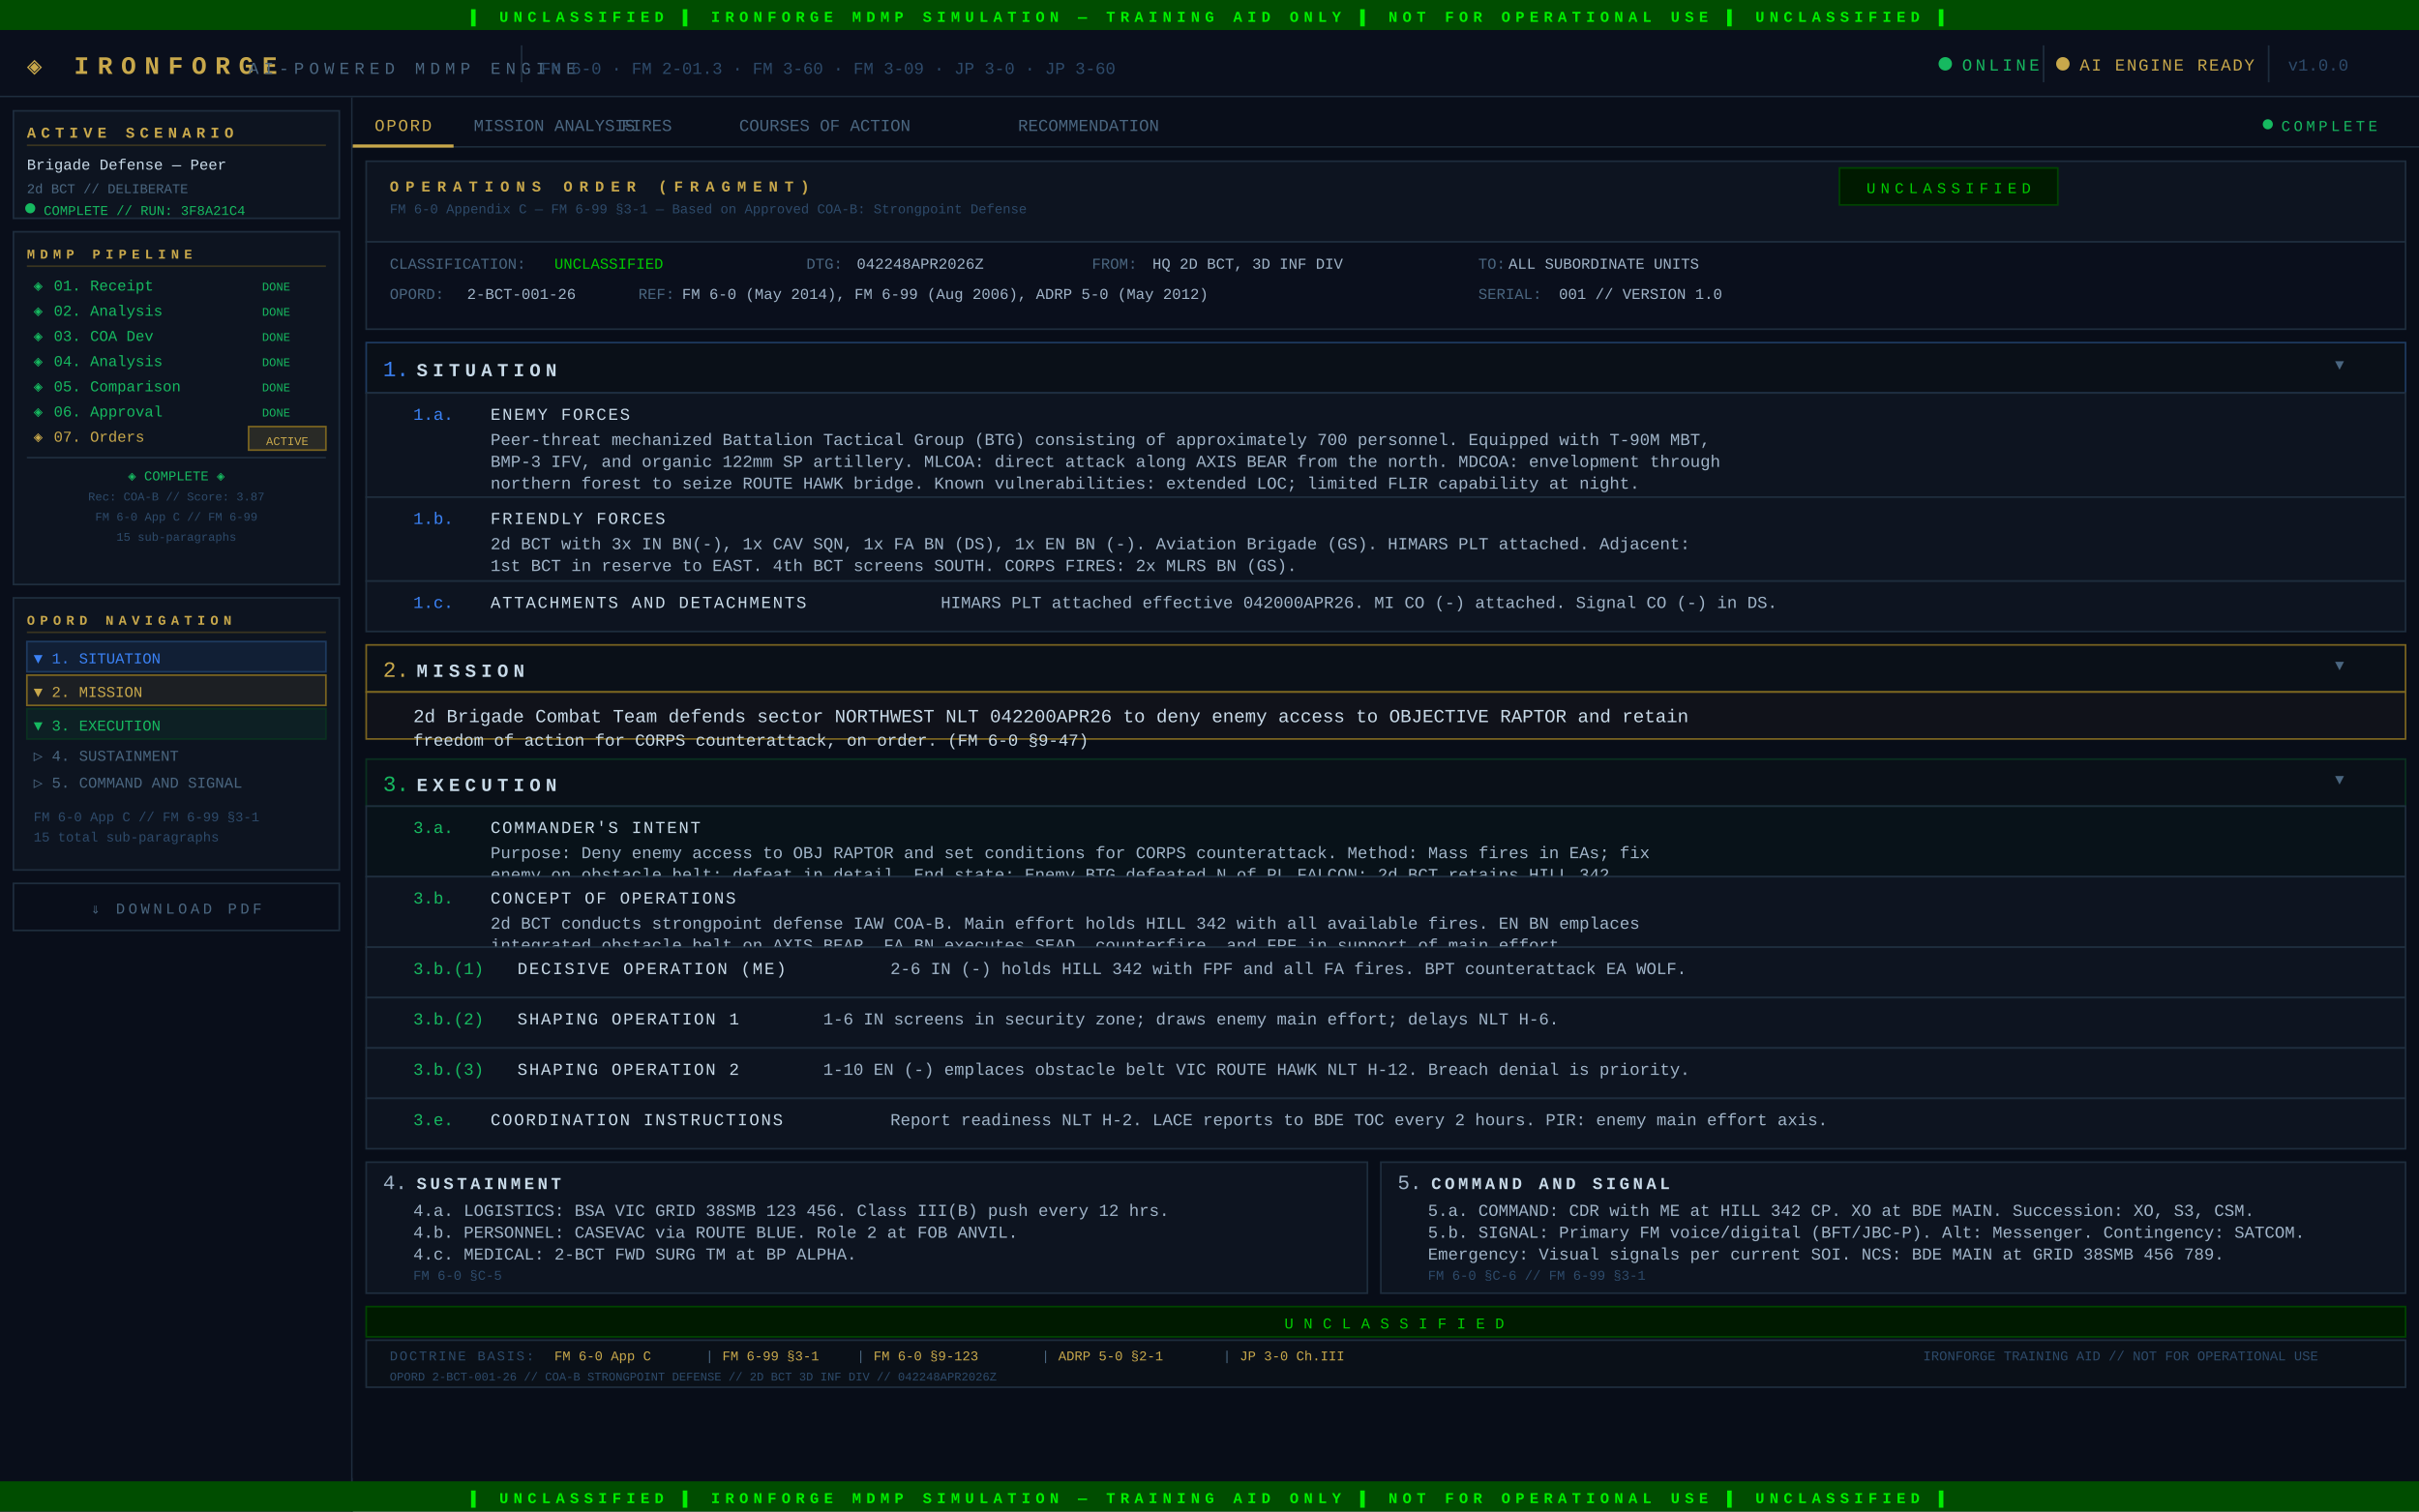
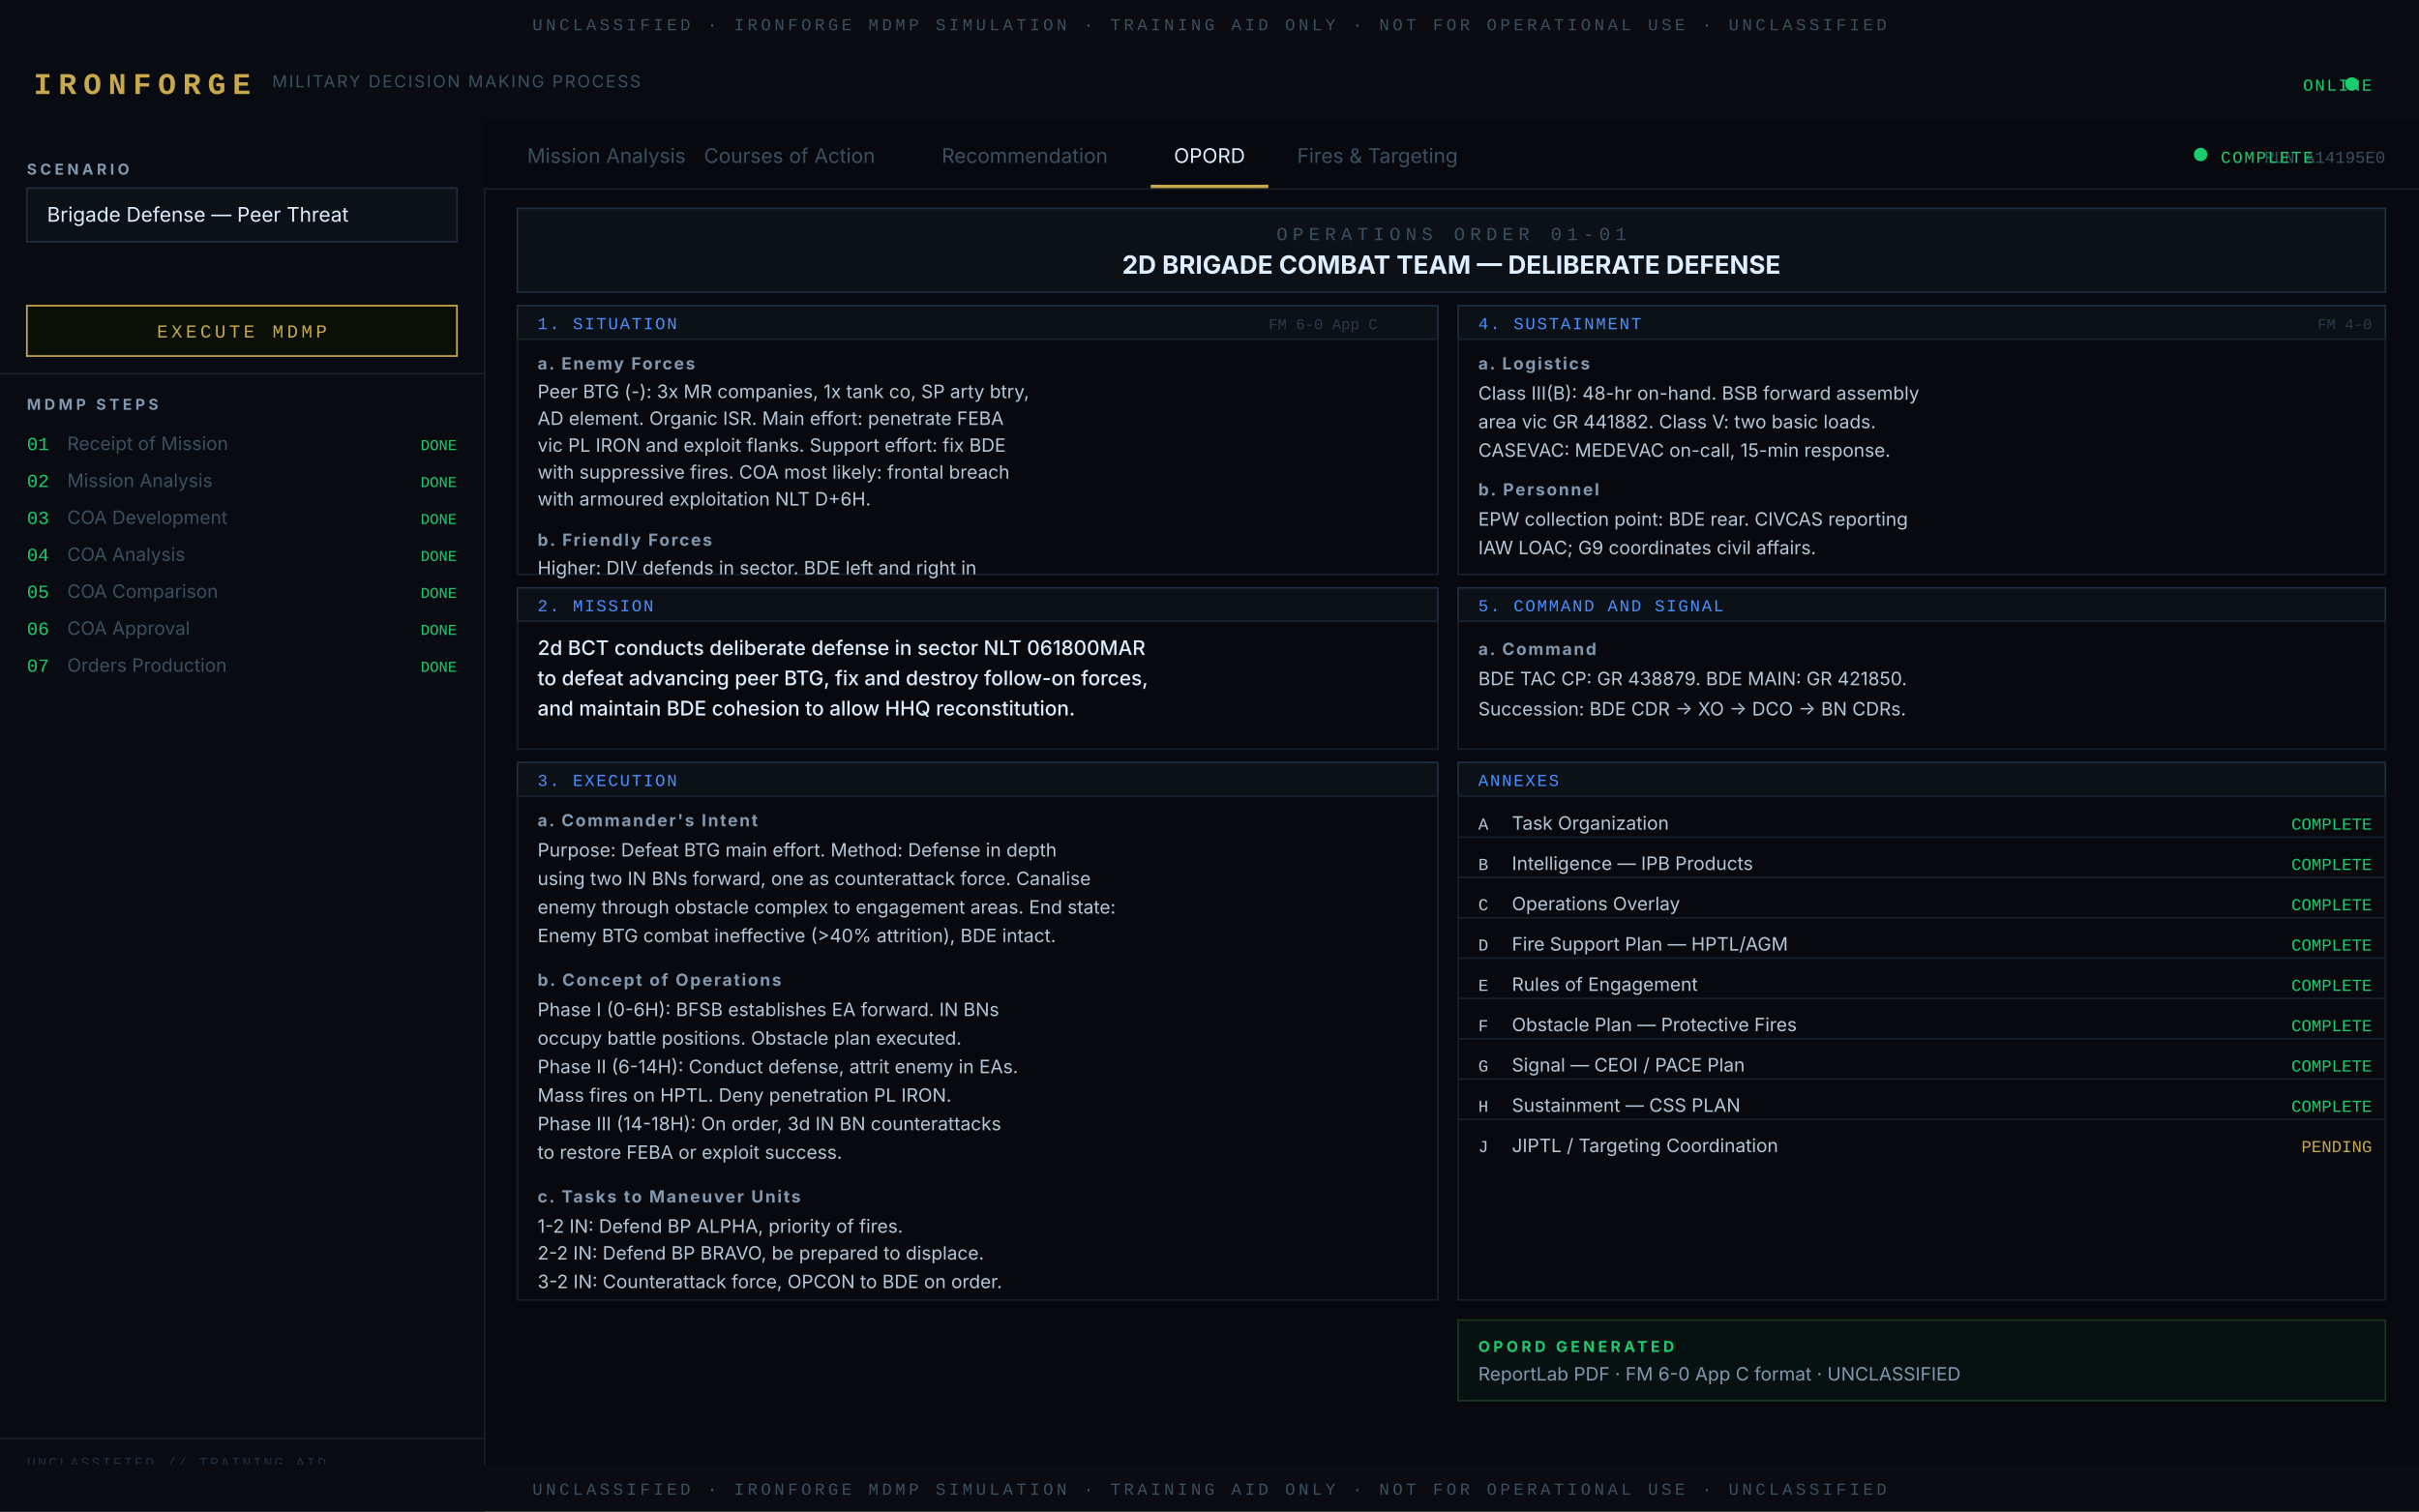
- <svg xmlns="http://www.w3.org/2000/svg" width="1440" height="900">
+ <svg xmlns="http://www.w3.org/2000/svg" viewBox="0 0 1440 900" width="1440" height="900">
  <defs>
-     <style>text { font-family: 'Courier New', 'Liberation Mono', monospace; }</style>
+     <style>
+       .ui  { font-family: 'Inter', system-ui, sans-serif; }
+       .mono{ font-family: 'Courier New', monospace; }
+     </style>
  </defs>
-   <rect width="1440" height="900" fill="#080d18" />
-   <rect y="0" width="1440" height="18" fill="#004d00" />
-   <text x="720" y="13" text-anchor="middle" font-size="9" fill="#00ee00" font-weight="bold" letter-spacing="3">▌ UNCLASSIFIED ▌ IRONFORGE MDMP SIMULATION — TRAINING AID ONLY ▌ NOT FOR OPERATIONAL USE ▌ UNCLASSIFIED ▌</text>
-   <rect y="18" width="1440" height="40" fill="#0a0f1c" />
-   <rect y="57" width="1440" height="1" fill="#1e2d3d" />
-   <text x="16" y="44" font-size="15" fill="#c8a84b" font-weight="bold" letter-spacing="5">◈ IRONFORGE</text>
-   <text x="148" y="44" font-size="10" fill="#4a6680" letter-spacing="3">AI-POWERED MDMP ENGINE</text>
-   <rect x="310" y="27" width="1" height="22" fill="#1e2d3d" />
-   <text x="322" y="44" font-size="10" fill="#2d4a6a">FM 6-0 · FM 2-01.3 · FM 3-60 · FM 3-09 · JP 3-0 · JP 3-60</text>
-   <circle cx="1158" cy="38" r="4" fill="#16b960" />
-   <text x="1168" y="42" font-size="10" fill="#16b960" letter-spacing="2">ONLINE</text>
-   <rect x="1216" y="27" width="1" height="22" fill="#1e2d3d" />
-   <circle cx="1228" cy="38" r="4" fill="#c8a84b" />
-   <text x="1238" y="42" font-size="10" fill="#c8a84b" letter-spacing="1">AI ENGINE READY</text>
-   <rect x="1350" y="27" width="1" height="22" fill="#1e2d3d" />
-   <text x="1362" y="42" font-size="10" fill="#2d4a6a">v1.0.0</text>
-   <rect x="0" y="58" width="210" height="842" fill="#090e1a" />
-   <rect x="209" y="58" width="1" height="842" fill="#1e2d3d" />
-   <rect x="8" y="66" width="194" height="64" fill="#0d1420" stroke="#1e2d3d" stroke-width="1" />
-   <text x="16" y="82" font-size="9" fill="#c8a84b" letter-spacing="3" font-weight="bold">ACTIVE SCENARIO</text>
-   <rect x="16" y="86" width="178" height="1" fill="#7a6420" opacity="0.4" />
-   <text x="16" y="101" font-size="9" fill="#c8dae8">Brigade Defense — Peer</text>
-   <text x="16" y="115" font-size="8" fill="#4a6680">2d BCT // DELIBERATE</text>
-   <circle cx="18" cy="124" r="3" fill="#16b960" />
-   <text x="26" y="128" font-size="8" fill="#16b960">COMPLETE // RUN: 3F8A21C4</text>
-   <rect x="8" y="138" width="194" height="210" fill="#0d1420" stroke="#1e2d3d" stroke-width="1" />
-   <text x="16" y="154" font-size="8" fill="#c8a84b" letter-spacing="3" font-weight="bold">MDMP PIPELINE</text>
-   <rect x="16" y="158" width="178" height="1" fill="#7a6420" opacity="0.4" />
-   <text x="20" y="173" font-size="9" fill="#16b960">◈</text>
-   <text x="32" y="173" font-size="9" fill="#16b960">01. Receipt</text>
-   <text x="156" y="173" font-size="7" fill="#16b960">DONE</text>
-   <text x="20" y="188" font-size="9" fill="#16b960">◈</text>
-   <text x="32" y="188" font-size="9" fill="#16b960">02. Analysis</text>
-   <text x="156" y="188" font-size="7" fill="#16b960">DONE</text>
-   <text x="20" y="203" font-size="9" fill="#16b960">◈</text>
-   <text x="32" y="203" font-size="9" fill="#16b960">03. COA Dev</text>
-   <text x="156" y="203" font-size="7" fill="#16b960">DONE</text>
-   <text x="20" y="218" font-size="9" fill="#16b960">◈</text>
-   <text x="32" y="218" font-size="9" fill="#16b960">04. Analysis</text>
-   <text x="156" y="218" font-size="7" fill="#16b960">DONE</text>
-   <text x="20" y="233" font-size="9" fill="#16b960">◈</text>
-   <text x="32" y="233" font-size="9" fill="#16b960">05. Comparison</text>
-   <text x="156" y="233" font-size="7" fill="#16b960">DONE</text>
-   <text x="20" y="248" font-size="9" fill="#16b960">◈</text>
-   <text x="32" y="248" font-size="9" fill="#16b960">06. Approval</text>
-   <text x="156" y="248" font-size="7" fill="#16b960">DONE</text>
-   <text x="20" y="263" font-size="9" fill="#c8a84b">◈</text>
-   <text x="32" y="263" font-size="9" fill="#c8a84b">07. Orders</text>
-   <rect x="148" y="254" width="46" height="14" fill="rgba(200,168,75,0.15)" stroke="#7a6420" stroke-width="1" />
-   <text x="171" y="265" text-anchor="middle" font-size="7" fill="#c8a84b">ACTIVE</text>
-   <rect x="16" y="272" width="178" height="1" fill="#1e2d3d" />
-   <text x="105" y="286" text-anchor="middle" font-size="8" fill="#16b960">◈ COMPLETE ◈</text>
-   <text x="105" y="298" text-anchor="middle" font-size="7" fill="#2d4a6a">Rec: COA-B // Score: 3.87</text>
-   <text x="105" y="310" text-anchor="middle" font-size="7" fill="#2d4a6a">FM 6-0 App C // FM 6-99</text>
-   <text x="105" y="322" text-anchor="middle" font-size="7" fill="#2d4a6a">15 sub-paragraphs</text>
-   <rect x="8" y="356" width="194" height="162" fill="#0d1420" stroke="#1e2d3d" stroke-width="1" />
-   <text x="16" y="372" font-size="8" fill="#c8a84b" letter-spacing="3" font-weight="bold">OPORD NAVIGATION</text>
-   <rect x="16" y="376" width="178" height="1" fill="#7a6420" opacity="0.4" />
-   <rect x="16" y="382" width="178" height="18" fill="rgba(59,130,246,0.1)" stroke="#1e3a5f" stroke-width="1" />
-   <text x="20" y="395" font-size="9" fill="#3b82f6">▼ 1. SITUATION</text>
-   <rect x="16" y="402" width="178" height="18" fill="rgba(200,168,75,0.08)" stroke="#7a6420" stroke-width="1" />
-   <text x="20" y="415" font-size="9" fill="#c8a84b">▼ 2. MISSION</text>
-   <rect x="16" y="422" width="178" height="18" fill="rgba(22,185,96,0.08)" stroke="#0a3020" stroke-width="1" />
-   <text x="20" y="435" font-size="9" fill="#16b960">▼ 3. EXECUTION</text>
-   <text x="20" y="453" font-size="9" fill="#4a6680">▷ 4. SUSTAINMENT</text>
-   <text x="20" y="469" font-size="9" fill="#4a6680">▷ 5. COMMAND AND SIGNAL</text>
-   <text x="20" y="489" font-size="8" fill="#2d4a6a">FM 6-0 App C // FM 6-99 §3-1</text>
-   <text x="20" y="501" font-size="8" fill="#2d4a6a">15 total sub-paragraphs</text>
-   <rect x="8" y="526" width="194" height="28" fill="transparent" stroke="#1e2d3d" stroke-width="1" />
-   <text x="105" y="544" text-anchor="middle" font-size="9" fill="#4a6680" letter-spacing="2">⇓ DOWNLOAD PDF</text>
-   <rect x="210" y="58" width="1230" height="30" fill="#090e1a" />
-   <rect x="210" y="87" width="1230" height="1" fill="#1e2d3d" />
-   <text x="282" y="78" font-size="10" fill="#4a6680">MISSION ANALYSIS</text>
-   <text x="440" y="78" font-size="10" fill="#4a6680">COURSES OF ACTION</text>
-   <text x="606" y="78" font-size="10" fill="#4a6680">RECOMMENDATION</text>
-   <rect x="210" y="86" width="60" height="2" fill="#c8a84b" />
-   <text x="240" y="78" text-anchor="middle" font-size="10" fill="#c8a84b" letter-spacing="1">OPORD</text>
-   <text x="370" y="78" font-size="10" fill="#4a6680">FIRES</text>
-   <circle cx="1350" cy="74" r="3" fill="#16b960" />
-   <text x="1358" y="78" font-size="9" fill="#16b960" letter-spacing="2">COMPLETE</text>
-   <rect x="210" y="88" width="1230" height="792" fill="#080d18" />
-   <rect x="218" y="96" width="1214" height="48" fill="#0d1420" stroke="#1e2d3d" stroke-width="1" />
-   <text x="232" y="114" font-size="9" fill="#c8a84b" letter-spacing="4" font-weight="bold">OPERATIONS ORDER (FRAGMENT)</text>
-   <text x="232" y="127" font-size="8" fill="#2d4a6a">FM 6-0 Appendix C — FM 6-99 §3-1 — Based on Approved COA-B: Strongpoint Defense</text>
-   <rect x="1095" y="100" width="130" height="22" fill="#001a00" stroke="#004400" stroke-width="1" />
-   <text x="1160" y="115" text-anchor="middle" font-size="9" fill="#00cc00" letter-spacing="3">UNCLASSIFIED</text>
-   <rect x="218" y="144" width="1214" height="52" fill="#0a0f1c" stroke="#1e2d3d" stroke-width="1" />
-   <text x="232" y="160" font-size="9" fill="#4a6680">CLASSIFICATION:</text>
-   <text x="330" y="160" font-size="9" fill="#00cc00">UNCLASSIFIED</text>
-   <text x="480" y="160" font-size="9" fill="#4a6680">DTG:</text>
-   <text x="510" y="160" font-size="9" fill="#a0b4c8">042248APR2026Z</text>
-   <text x="650" y="160" font-size="9" fill="#4a6680">FROM:</text>
-   <text x="686" y="160" font-size="9" fill="#a0b4c8">HQ 2D BCT, 3D INF DIV</text>
-   <text x="880" y="160" font-size="9" fill="#4a6680">TO:</text>
-   <text x="898" y="160" font-size="9" fill="#a0b4c8">ALL SUBORDINATE UNITS</text>
-   <text x="232" y="178" font-size="9" fill="#4a6680">OPORD:</text>
-   <text x="278" y="178" font-size="9" fill="#a0b4c8">2-BCT-001-26</text>
-   <text x="380" y="178" font-size="9" fill="#4a6680">REF:</text>
-   <text x="406" y="178" font-size="9" fill="#a0b4c8">FM 6-0 (May 2014), FM 6-99 (Aug 2006), ADRP 5-0 (May 2012)</text>
-   <text x="880" y="178" font-size="9" fill="#4a6680">SERIAL:</text>
-   <text x="928" y="178" font-size="9" fill="#a0b4c8">001 // VERSION 1.0</text>
-   <rect x="218" y="204" width="1214" height="30" fill="#0a1018" stroke="#1e3a5f" stroke-width="1" />
-   <text x="228" y="224" font-size="13" fill="#3b82f6">1.</text>
-   <text x="248" y="224" font-size="11" fill="#c8dae8" font-weight="bold" letter-spacing="3">SITUATION</text>
-   <text x="1390" y="220" font-size="9" fill="#4a6680">▼</text>
-   <rect x="218" y="234" width="1214" height="62" fill="#0d1420" stroke="#1e2d3d" stroke-width="1" />
-   <text x="246" y="250" font-size="10" fill="#3b82f6">1.a.</text>
-   <text x="292" y="250" font-size="10" fill="#c8dae8" letter-spacing="1">ENEMY FORCES</text>
-   <text x="292" y="265" font-size="10" fill="#a0b4c8">Peer-threat mechanized Battalion Tactical Group (BTG) consisting of approximately 700 personnel. Equipped with T-90M MBT,</text>
-   <text x="292" y="278" font-size="10" fill="#a0b4c8">BMP-3 IFV, and organic 122mm SP artillery. MLCOA: direct attack along AXIS BEAR from the north. MDCOA: envelopment through</text>
-   <text x="292" y="291" font-size="10" fill="#a0b4c8">northern forest to seize ROUTE HAWK bridge. Known vulnerabilities: extended LOC; limited FLIR capability at night.</text>
-   <rect x="218" y="296" width="1214" height="50" fill="#0d1420" stroke="#1e2d3d" stroke-width="1" />
-   <text x="246" y="312" font-size="10" fill="#3b82f6">1.b.</text>
-   <text x="292" y="312" font-size="10" fill="#c8dae8" letter-spacing="1">FRIENDLY FORCES</text>
-   <text x="292" y="327" font-size="10" fill="#a0b4c8">2d BCT with 3x IN BN(-), 1x CAV SQN, 1x FA BN (DS), 1x EN BN (-). Aviation Brigade (GS). HIMARS PLT attached. Adjacent:</text>
-   <text x="292" y="340" font-size="10" fill="#a0b4c8">1st BCT in reserve to EAST. 4th BCT screens SOUTH. CORPS FIRES: 2x MLRS BN (GS).</text>
-   <rect x="218" y="346" width="1214" height="30" fill="#0d1420" stroke="#1e2d3d" stroke-width="1" />
-   <text x="246" y="362" font-size="10" fill="#3b82f6">1.c.</text>
-   <text x="292" y="362" font-size="10" fill="#c8dae8" letter-spacing="1">ATTACHMENTS AND DETACHMENTS</text>
-   <text x="560" y="362" font-size="10" fill="#a0b4c8">HIMARS PLT attached effective 042000APR26. MI CO (-) attached. Signal CO (-) in DS.</text>
-   <rect x="218" y="384" width="1214" height="28" fill="#0a1018" stroke="#7a6420" stroke-width="1" />
-   <text x="228" y="403" font-size="13" fill="#c8a84b">2.</text>
-   <text x="248" y="403" font-size="11" fill="#c8dae8" font-weight="bold" letter-spacing="3">MISSION</text>
-   <text x="1390" y="399" font-size="9" fill="#4a6680">▼</text>
-   <rect x="218" y="412" width="1214" height="28" fill="rgba(200,168,75,0.04)" stroke="#7a6420" stroke-width="1" />
-   <text x="246" y="430" font-size="11" fill="#c8dae8">2d Brigade Combat Team defends sector NORTHWEST NLT 042200APR26 to deny enemy access to OBJECTIVE RAPTOR and retain</text>
-   <text x="246" y="444" font-size="10" fill="#c8dae8">freedom of action for CORPS counterattack, on order. (FM 6-0 §9-47)</text>
-   <rect x="218" y="452" width="1214" height="28" fill="#0a1018" stroke="#0a3020" stroke-width="1" />
-   <text x="228" y="471" font-size="13" fill="#16b960">3.</text>
-   <text x="248" y="471" font-size="11" fill="#c8dae8" font-weight="bold" letter-spacing="3">EXECUTION</text>
-   <text x="1390" y="467" font-size="9" fill="#4a6680">▼</text>
-   <rect x="218" y="480" width="1214" height="42" fill="rgba(22,185,96,0.03)" stroke="#1e2d3d" stroke-width="1" />
-   <text x="246" y="496" font-size="10" fill="#16b960">3.a.</text>
-   <text x="292" y="496" font-size="10" fill="#c8dae8" letter-spacing="1">COMMANDER'S INTENT</text>
-   <text x="292" y="511" font-size="10" fill="#a0b4c8">Purpose: Deny enemy access to OBJ RAPTOR and set conditions for CORPS counterattack. Method: Mass fires in EAs; fix</text>
-   <text x="292" y="524" font-size="10" fill="#a0b4c8">enemy on obstacle belt; defeat in detail. End state: Enemy BTG defeated N of PL FALCON; 2d BCT retains HILL 342.</text>
-   <rect x="218" y="522" width="1214" height="42" fill="#0d1420" stroke="#1e2d3d" stroke-width="1" />
-   <text x="246" y="538" font-size="10" fill="#16b960">3.b.</text>
-   <text x="292" y="538" font-size="10" fill="#c8dae8" letter-spacing="1">CONCEPT OF OPERATIONS</text>
-   <text x="292" y="553" font-size="10" fill="#a0b4c8">2d BCT conducts strongpoint defense IAW COA-B. Main effort holds HILL 342 with all available fires. EN BN emplaces</text>
-   <text x="292" y="566" font-size="10" fill="#a0b4c8">integrated obstacle belt on AXIS BEAR. FA BN executes SEAD, counterfire, and FPF in support of main effort.</text>
-   <rect x="218" y="564" width="1214" height="30" fill="#0d1420" stroke="#1e2d3d" stroke-width="1" />
-   <text x="246" y="580" font-size="10" fill="#16b960">3.b.(1)</text>
-   <text x="308" y="580" font-size="10" fill="#c8dae8" letter-spacing="1">DECISIVE OPERATION (ME)</text>
-   <text x="530" y="580" font-size="10" fill="#a0b4c8">2-6 IN (-) holds HILL 342 with FPF and all FA fires. BPT counterattack EA WOLF.</text>
-   <rect x="218" y="594" width="1214" height="30" fill="#0d1420" stroke="#1e2d3d" stroke-width="1" />
-   <text x="246" y="610" font-size="10" fill="#16b960">3.b.(2)</text>
-   <text x="308" y="610" font-size="10" fill="#c8dae8" letter-spacing="1">SHAPING OPERATION 1</text>
-   <text x="490" y="610" font-size="10" fill="#a0b4c8">1-6 IN screens in security zone; draws enemy main effort; delays NLT H-6.</text>
-   <rect x="218" y="624" width="1214" height="30" fill="#0d1420" stroke="#1e2d3d" stroke-width="1" />
-   <text x="246" y="640" font-size="10" fill="#16b960">3.b.(3)</text>
-   <text x="308" y="640" font-size="10" fill="#c8dae8" letter-spacing="1">SHAPING OPERATION 2</text>
-   <text x="490" y="640" font-size="10" fill="#a0b4c8">1-10 EN (-) emplaces obstacle belt VIC ROUTE HAWK NLT H-12. Breach denial is priority.</text>
-   <rect x="218" y="654" width="1214" height="30" fill="#0d1420" stroke="#1e2d3d" stroke-width="1" />
-   <text x="246" y="670" font-size="10" fill="#16b960">3.e.</text>
-   <text x="292" y="670" font-size="10" fill="#c8dae8" letter-spacing="1">COORDINATION INSTRUCTIONS</text>
-   <text x="530" y="670" font-size="10" fill="#a0b4c8">Report readiness NLT H-2. LACE reports to BDE TOC every 2 hours. PIR: enemy main effort axis.</text>
-   <rect x="218" y="692" width="596" height="78" fill="#0d1420" stroke="#1e2d3d" stroke-width="1" />
-   <text x="228" y="708" font-size="12" fill="#a0b4c8">4.</text>
-   <text x="248" y="708" font-size="10" fill="#c8dae8" font-weight="bold" letter-spacing="2">SUSTAINMENT</text>
-   <text x="246" y="724" font-size="10" fill="#a0b4c8">4.a. LOGISTICS: BSA VIC GRID 38SMB 123 456. Class III(B) push every 12 hrs.</text>
-   <text x="246" y="737" font-size="10" fill="#a0b4c8">4.b. PERSONNEL: CASEVAC via ROUTE BLUE. Role 2 at FOB ANVIL.</text>
-   <text x="246" y="750" font-size="10" fill="#a0b4c8">4.c. MEDICAL: 2-BCT FWD SURG TM at BP ALPHA.</text>
-   <text x="246" y="762" font-size="8" fill="#2d4a6a">FM 6-0 §C-5</text>
-   <rect x="822" y="692" width="610" height="78" fill="#0d1420" stroke="#1e2d3d" stroke-width="1" />
-   <text x="832" y="708" font-size="12" fill="#a0b4c8">5.</text>
-   <text x="852" y="708" font-size="10" fill="#c8dae8" font-weight="bold" letter-spacing="2">COMMAND AND SIGNAL</text>
-   <text x="850" y="724" font-size="10" fill="#a0b4c8">5.a. COMMAND: CDR with ME at HILL 342 CP. XO at BDE MAIN. Succession: XO, S3, CSM.</text>
-   <text x="850" y="737" font-size="10" fill="#a0b4c8">5.b. SIGNAL: Primary FM voice/digital (BFT/JBC-P). Alt: Messenger. Contingency: SATCOM.</text>
-   <text x="850" y="750" font-size="10" fill="#a0b4c8">Emergency: Visual signals per current SOI. NCS: BDE MAIN at GRID 38SMB 456 789.</text>
-   <text x="850" y="762" font-size="8" fill="#2d4a6a">FM 6-0 §C-6 // FM 6-99 §3-1</text>
-   <rect x="218" y="778" width="1214" height="18" fill="#001a00" stroke="#004400" stroke-width="1" />
-   <text x="830" y="791" text-anchor="middle" font-size="9" fill="#00cc00" letter-spacing="6">UNCLASSIFIED</text>
-   <rect x="218" y="798" width="1214" height="28" fill="#0a1018" stroke="#1e2d3d" stroke-width="1" />
-   <text x="232" y="810" font-size="8" fill="#2d4a6a" letter-spacing="1">DOCTRINE BASIS:</text>
-   <text x="330" y="810" font-size="8" fill="#c8a84b">FM 6-0 App C</text>
-   <text x="420" y="810" font-size="8" fill="#4a6680">|</text>
-   <text x="430" y="810" font-size="8" fill="#c8a84b">FM 6-99 §3-1</text>
-   <text x="510" y="810" font-size="8" fill="#4a6680">|</text>
-   <text x="520" y="810" font-size="8" fill="#c8a84b">FM 6-0 §9-123</text>
-   <text x="620" y="810" font-size="8" fill="#4a6680">|</text>
-   <text x="630" y="810" font-size="8" fill="#c8a84b">ADRP 5-0 §2-1</text>
-   <text x="728" y="810" font-size="8" fill="#4a6680">|</text>
-   <text x="738" y="810" font-size="8" fill="#c8a84b">JP 3-0 Ch.III</text>
-   <text x="1380" y="810" text-anchor="end" font-size="8" fill="#2d4a6a">IRONFORGE TRAINING AID // NOT FOR OPERATIONAL USE</text>
-   <text x="232" y="822" font-size="7" fill="#2d4a6a">OPORD 2-BCT-001-26 // COA-B STRONGPOINT DEFENSE // 2D BCT 3D INF DIV // 042248APR2026Z</text>
-   <rect y="882" width="1440" height="18" fill="#004d00" />
-   <text x="720" y="895" text-anchor="middle" font-size="9" fill="#00ee00" font-weight="bold" letter-spacing="3">▌ UNCLASSIFIED ▌ IRONFORGE MDMP SIMULATION — TRAINING AID ONLY ▌ NOT FOR OPERATIONAL USE ▌ UNCLASSIFIED ▌</text>
+   <rect width="1440" height="900" fill="#07090f" />
+   <rect width="1440" height="28" fill="#0a0c12" />
+   <text x="720" y="18" class="mono" font-size="10" fill="#3a5060" text-anchor="middle" letter-spacing="2">UNCLASSIFIED · IRONFORGE MDMP SIMULATION · TRAINING AID ONLY · NOT FOR OPERATIONAL USE · UNCLASSIFIED</text>
+   <rect y="28" width="1440" height="44" fill="#080b11" />
+   <rect y="72" width="1440" height="1" fill="#171f2b" />
+   <text x="20" y="56" class="mono" font-size="18" fill="#c8a84b" letter-spacing="4" font-weight="700">IRONFORGE</text>
+   <text x="162" y="52" class="ui" font-size="10" fill="#3a5060" letter-spacing="1">MILITARY DECISION MAKING PROCESS</text>
+   <circle cx="1400" cy="50" r="4" fill="#1acd6e" />
+   <text x="1412" y="54" class="mono" font-size="10" fill="#1acd6e" text-anchor="end" letter-spacing="1">ONLINE</text>
+   <rect x="0" y="72" width="288" height="828" fill="#080b11" />
+   <rect x="288" y="72" width="1" height="828" fill="#171f2b" />
+   <text x="16" y="104" class="ui" font-size="9" fill="#8099b0" font-weight="700" letter-spacing="2">SCENARIO</text>
+   <rect x="16" y="112" width="256" height="32" fill="#0c1118" stroke="#1f2d3e" stroke-width="1" />
+   <text x="28" y="132" class="ui" font-size="12" fill="#ddeeff">Brigade Defense — Peer Threat</text>
+   <rect x="16" y="182" width="256" height="30" fill="#0a0f08" stroke="#c8a84b" stroke-width="1" />
+   <text x="144" y="201" class="mono" font-size="11" fill="#c8a84b" text-anchor="middle" letter-spacing="2">EXECUTE MDMP</text>
+   <rect x="0" y="222" width="288" height="1" fill="#171f2b" />
+   <text x="16" y="244" class="ui" font-size="9" fill="#8099b0" font-weight="700" letter-spacing="2">MDMP STEPS</text>
+   <text x="16" y="268" class="mono" font-size="11" fill="#1acd6e">01</text>
+   <text x="40" y="268" class="ui" font-size="11" fill="#3a5060">Receipt of Mission</text>
+   <text x="272" y="268" class="mono" font-size="9" fill="#1acd6e" text-anchor="end">DONE</text>
+   <text x="16" y="290" class="mono" font-size="11" fill="#1acd6e">02</text>
+   <text x="40" y="290" class="ui" font-size="11" fill="#3a5060">Mission Analysis</text>
+   <text x="272" y="290" class="mono" font-size="9" fill="#1acd6e" text-anchor="end">DONE</text>
+   <text x="16" y="312" class="mono" font-size="11" fill="#1acd6e">03</text>
+   <text x="40" y="312" class="ui" font-size="11" fill="#3a5060">COA Development</text>
+   <text x="272" y="312" class="mono" font-size="9" fill="#1acd6e" text-anchor="end">DONE</text>
+   <text x="16" y="334" class="mono" font-size="11" fill="#1acd6e">04</text>
+   <text x="40" y="334" class="ui" font-size="11" fill="#3a5060">COA Analysis</text>
+   <text x="272" y="334" class="mono" font-size="9" fill="#1acd6e" text-anchor="end">DONE</text>
+   <text x="16" y="356" class="mono" font-size="11" fill="#1acd6e">05</text>
+   <text x="40" y="356" class="ui" font-size="11" fill="#3a5060">COA Comparison</text>
+   <text x="272" y="356" class="mono" font-size="9" fill="#1acd6e" text-anchor="end">DONE</text>
+   <text x="16" y="378" class="mono" font-size="11" fill="#1acd6e">06</text>
+   <text x="40" y="378" class="ui" font-size="11" fill="#3a5060">COA Approval</text>
+   <text x="272" y="378" class="mono" font-size="9" fill="#1acd6e" text-anchor="end">DONE</text>
+   <text x="16" y="400" class="mono" font-size="11" fill="#1acd6e">07</text>
+   <text x="40" y="400" class="ui" font-size="11" fill="#3a5060">Orders Production</text>
+   <text x="272" y="400" class="mono" font-size="9" fill="#1acd6e" text-anchor="end">DONE</text>
+   <rect x="0" y="856" width="288" height="1" fill="#171f2b" />
+   <text x="16" y="874" class="mono" font-size="9" fill="#1f2d3e" letter-spacing="1">UNCLASSIFIED // TRAINING AID</text>
+   <text x="16" y="888" class="mono" font-size="9" fill="#1f2d3e" letter-spacing="1">ALL REFERENCES PUBLICLY AVAILABLE</text>
+   <rect x="288" y="72" width="1152" height="40" fill="#07090f" />
+   <rect x="288" y="112" width="1152" height="1" fill="#171f2b" />
+   <text x="361" y="97" class="ui" font-size="12" fill="#3a5060" text-anchor="middle">Mission Analysis</text>
+   <text x="470" y="97" class="ui" font-size="12" fill="#3a5060" text-anchor="middle">Courses of Action</text>
+   <text x="610" y="97" class="ui" font-size="12" fill="#3a5060" text-anchor="middle">Recommendation</text>
+   <text x="720" y="97" class="ui" font-size="12" fill="#ddeeff" text-anchor="middle">OPORD</text>
+   <rect x="685" y="110" width="70" height="2" fill="#c8a84b" />
+   <text x="820" y="97" class="ui" font-size="12" fill="#3a5060" text-anchor="middle">Fires &amp; Targeting</text>
+   <text x="1420" y="97" class="mono" font-size="10" fill="#3a5060" text-anchor="end">RUN A14195E0</text>
+   <circle cx="1310" cy="92" r="4" fill="#1acd6e" />
+   <text x="1322" y="97" class="mono" font-size="10" fill="#1acd6e" letter-spacing="1">COMPLETE</text>
+   <rect x="308" y="124" width="1112" height="50" fill="#0c1118" stroke="#1f2d3e" stroke-width="1" />
+   <text x="864" y="143" class="mono" font-size="11" fill="#3a5060" text-anchor="middle" letter-spacing="3">OPERATIONS ORDER 01-01</text>
+   <text x="864" y="163" class="ui" font-size="15" fill="#ddeeff" text-anchor="middle" font-weight="700">2D BRIGADE COMBAT TEAM — DELIBERATE DEFENSE</text>
+   <rect x="308" y="182" width="548" height="20" fill="#0c1118" stroke="#1f2d3e" stroke-width="1" />
+   <text x="320" y="196" class="mono" font-size="10" fill="#4a8fff" letter-spacing="1">1. SITUATION</text>
+   <text x="820" y="196" class="mono" font-size="9" fill="#2a3a4a" text-anchor="end">FM 6-0 App C</text>
+   <rect x="308" y="202" width="548" height="140" fill="#07090f" stroke="#171f2b" stroke-width="1" />
+   <text x="320" y="220" class="ui" font-size="10" fill="#8099b0" font-weight="700" letter-spacing="1">a. Enemy Forces</text>
+   <text x="320" y="237" class="ui" font-size="11" fill="#b4c8d8">Peer BTG (-): 3x MR companies, 1x tank co, SP arty btry,</text>
+   <text x="320" y="253" class="ui" font-size="11" fill="#b4c8d8">AD element. Organic ISR. Main effort: penetrate FEBA</text>
+   <text x="320" y="269" class="ui" font-size="11" fill="#b4c8d8">vic PL IRON and exploit flanks. Support effort: fix BDE</text>
+   <text x="320" y="285" class="ui" font-size="11" fill="#b4c8d8">with suppressive fires. COA most likely: frontal breach</text>
+   <text x="320" y="301" class="ui" font-size="11" fill="#b4c8d8">with armoured exploitation NLT D+6H.</text>
+   <text x="320" y="325" class="ui" font-size="10" fill="#8099b0" font-weight="700" letter-spacing="1">b. Friendly Forces</text>
+   <text x="320" y="342" class="ui" font-size="11" fill="#b4c8d8">Higher: DIV defends in sector. BDE left and right in</text>
+   <rect x="308" y="350" width="548" height="20" fill="#0c1118" stroke="#1f2d3e" stroke-width="1" />
+   <text x="320" y="364" class="mono" font-size="10" fill="#4a8fff" letter-spacing="1">2. MISSION</text>
+   <rect x="308" y="370" width="548" height="76" fill="#07090f" stroke="#171f2b" stroke-width="1" />
+   <text x="320" y="390" class="ui" font-size="12" fill="#ddeeff" font-weight="500">2d BCT conducts deliberate defense in sector NLT 061800MAR</text>
+   <text x="320" y="408" class="ui" font-size="12" fill="#ddeeff" font-weight="500">to defeat advancing peer BTG, fix and destroy follow-on forces,</text>
+   <text x="320" y="426" class="ui" font-size="12" fill="#ddeeff" font-weight="500">and maintain BDE cohesion to allow HHQ reconstitution.</text>
+   <rect x="308" y="454" width="548" height="20" fill="#0c1118" stroke="#1f2d3e" stroke-width="1" />
+   <text x="320" y="468" class="mono" font-size="10" fill="#4a8fff" letter-spacing="1">3. EXECUTION</text>
+   <rect x="308" y="474" width="548" height="300" fill="#07090f" stroke="#171f2b" stroke-width="1" />
+   <text x="320" y="492" class="ui" font-size="10" fill="#8099b0" font-weight="700" letter-spacing="1">a. Commander's Intent</text>
+   <text x="320" y="510" class="ui" font-size="11" fill="#b4c8d8">Purpose: Defeat BTG main effort. Method: Defense in depth</text>
+   <text x="320" y="527" class="ui" font-size="11" fill="#b4c8d8">using two IN BNs forward, one as counterattack force. Canalise</text>
+   <text x="320" y="544" class="ui" font-size="11" fill="#b4c8d8">enemy through obstacle complex to engagement areas. End state:</text>
+   <text x="320" y="561" class="ui" font-size="11" fill="#b4c8d8">Enemy BTG combat ineffective (&gt;40% attrition), BDE intact.</text>
+   <text x="320" y="587" class="ui" font-size="10" fill="#8099b0" font-weight="700" letter-spacing="1">b. Concept of Operations</text>
+   <text x="320" y="605" class="ui" font-size="11" fill="#b4c8d8">Phase I (0-6H): BFSB establishes EA forward. IN BNs</text>
+   <text x="320" y="622" class="ui" font-size="11" fill="#b4c8d8">occupy battle positions. Obstacle plan executed.</text>
+   <text x="320" y="639" class="ui" font-size="11" fill="#b4c8d8">Phase II (6-14H): Conduct defense, attrit enemy in EAs.</text>
+   <text x="320" y="656" class="ui" font-size="11" fill="#b4c8d8">Mass fires on HPTL. Deny penetration PL IRON.</text>
+   <text x="320" y="673" class="ui" font-size="11" fill="#b4c8d8">Phase III (14-18H): On order, 3d IN BN counterattacks</text>
+   <text x="320" y="690" class="ui" font-size="11" fill="#b4c8d8">to restore FEBA or exploit success.</text>
+   <text x="320" y="716" class="ui" font-size="10" fill="#8099b0" font-weight="700" letter-spacing="1">c. Tasks to Maneuver Units</text>
+   <text x="320" y="734" class="ui" font-size="11" fill="#b4c8d8">1-2 IN: Defend BP ALPHA, priority of fires.</text>
+   <text x="320" y="750" class="ui" font-size="11" fill="#b4c8d8">2-2 IN: Defend BP BRAVO, be prepared to displace.</text>
+   <text x="320" y="767" class="ui" font-size="11" fill="#b4c8d8">3-2 IN: Counterattack force, OPCON to BDE on order.</text>
+   <rect x="868" y="182" width="552" height="20" fill="#0c1118" stroke="#1f2d3e" stroke-width="1" />
+   <text x="880" y="196" class="mono" font-size="10" fill="#4a8fff" letter-spacing="1">4. SUSTAINMENT</text>
+   <text x="1412" y="196" class="mono" font-size="9" fill="#2a3a4a" text-anchor="end">FM 4-0</text>
+   <rect x="868" y="202" width="552" height="140" fill="#07090f" stroke="#171f2b" stroke-width="1" />
+   <text x="880" y="220" class="ui" font-size="10" fill="#8099b0" font-weight="700" letter-spacing="1">a. Logistics</text>
+   <text x="880" y="238" class="ui" font-size="11" fill="#b4c8d8">Class III(B): 48-hr on-hand. BSB forward assembly</text>
+   <text x="880" y="255" class="ui" font-size="11" fill="#b4c8d8">area vic GR 441882. Class V: two basic loads.</text>
+   <text x="880" y="272" class="ui" font-size="11" fill="#b4c8d8">CASEVAC: MEDEVAC on-call, 15-min response.</text>
+   <text x="880" y="295" class="ui" font-size="10" fill="#8099b0" font-weight="700" letter-spacing="1">b. Personnel</text>
+   <text x="880" y="313" class="ui" font-size="11" fill="#b4c8d8">EPW collection point: BDE rear. CIVCAS reporting</text>
+   <text x="880" y="330" class="ui" font-size="11" fill="#b4c8d8">IAW LOAC; G9 coordinates civil affairs.</text>
+   <rect x="868" y="350" width="552" height="20" fill="#0c1118" stroke="#1f2d3e" stroke-width="1" />
+   <text x="880" y="364" class="mono" font-size="10" fill="#4a8fff" letter-spacing="1">5. COMMAND AND SIGNAL</text>
+   <rect x="868" y="370" width="552" height="76" fill="#07090f" stroke="#171f2b" stroke-width="1" />
+   <text x="880" y="390" class="ui" font-size="10" fill="#8099b0" font-weight="700" letter-spacing="1">a. Command</text>
+   <text x="880" y="408" class="ui" font-size="11" fill="#b4c8d8">BDE TAC CP: GR 438879. BDE MAIN: GR 421850.</text>
+   <text x="880" y="426" class="ui" font-size="11" fill="#b4c8d8">Succession: BDE CDR → XO → DCO → BN CDRs.</text>
+   <rect x="868" y="454" width="552" height="20" fill="#0c1118" stroke="#1f2d3e" stroke-width="1" />
+   <text x="880" y="468" class="mono" font-size="10" fill="#4a8fff" letter-spacing="1">ANNEXES</text>
+   <rect x="868" y="474" width="552" height="300" fill="#07090f" stroke="#171f2b" stroke-width="1" />
+   <text x="880" y="494" class="mono" font-size="10" fill="#b4c8d8">A</text>
+   <text x="900" y="494" class="ui" font-size="11" fill="#b4c8d8">Task Organization</text>
+   <text x="1412" y="494" class="mono" font-size="10" fill="#1acd6e" text-anchor="end">COMPLETE</text>
+   <rect x="868" y="498" width="552" height="1" fill="#171f2b" />
+   <text x="880" y="518" class="mono" font-size="10" fill="#b4c8d8">B</text>
+   <text x="900" y="518" class="ui" font-size="11" fill="#b4c8d8">Intelligence — IPB Products</text>
+   <text x="1412" y="518" class="mono" font-size="10" fill="#1acd6e" text-anchor="end">COMPLETE</text>
+   <rect x="868" y="522" width="552" height="1" fill="#171f2b" />
+   <text x="880" y="542" class="mono" font-size="10" fill="#b4c8d8">C</text>
+   <text x="900" y="542" class="ui" font-size="11" fill="#b4c8d8">Operations Overlay</text>
+   <text x="1412" y="542" class="mono" font-size="10" fill="#1acd6e" text-anchor="end">COMPLETE</text>
+   <rect x="868" y="546" width="552" height="1" fill="#171f2b" />
+   <text x="880" y="566" class="mono" font-size="10" fill="#b4c8d8">D</text>
+   <text x="900" y="566" class="ui" font-size="11" fill="#b4c8d8">Fire Support Plan — HPTL/AGM</text>
+   <text x="1412" y="566" class="mono" font-size="10" fill="#1acd6e" text-anchor="end">COMPLETE</text>
+   <rect x="868" y="570" width="552" height="1" fill="#171f2b" />
+   <text x="880" y="590" class="mono" font-size="10" fill="#b4c8d8">E</text>
+   <text x="900" y="590" class="ui" font-size="11" fill="#b4c8d8">Rules of Engagement</text>
+   <text x="1412" y="590" class="mono" font-size="10" fill="#1acd6e" text-anchor="end">COMPLETE</text>
+   <rect x="868" y="594" width="552" height="1" fill="#171f2b" />
+   <text x="880" y="614" class="mono" font-size="10" fill="#b4c8d8">F</text>
+   <text x="900" y="614" class="ui" font-size="11" fill="#b4c8d8">Obstacle Plan — Protective Fires</text>
+   <text x="1412" y="614" class="mono" font-size="10" fill="#1acd6e" text-anchor="end">COMPLETE</text>
+   <rect x="868" y="618" width="552" height="1" fill="#171f2b" />
+   <text x="880" y="638" class="mono" font-size="10" fill="#b4c8d8">G</text>
+   <text x="900" y="638" class="ui" font-size="11" fill="#b4c8d8">Signal — CEOI / PACE Plan</text>
+   <text x="1412" y="638" class="mono" font-size="10" fill="#1acd6e" text-anchor="end">COMPLETE</text>
+   <rect x="868" y="642" width="552" height="1" fill="#171f2b" />
+   <text x="880" y="662" class="mono" font-size="10" fill="#b4c8d8">H</text>
+   <text x="900" y="662" class="ui" font-size="11" fill="#b4c8d8">Sustainment — CSS PLAN</text>
+   <text x="1412" y="662" class="mono" font-size="10" fill="#1acd6e" text-anchor="end">COMPLETE</text>
+   <rect x="868" y="666" width="552" height="1" fill="#171f2b" />
+   <text x="880" y="686" class="mono" font-size="10" fill="#b4c8d8">J</text>
+   <text x="900" y="686" class="ui" font-size="11" fill="#b4c8d8">JIPTL / Targeting Coordination</text>
+   <text x="1412" y="686" class="mono" font-size="10" fill="#c8a84b" text-anchor="end">PENDING</text>
+   <rect x="868" y="786" width="552" height="48" fill="rgba(26,205,110,0.04)" stroke="#1a3520" stroke-width="1" />
+   <text x="880" y="805" class="ui" font-size="9" fill="#1acd6e" font-weight="700" letter-spacing="2">OPORD GENERATED</text>
+   <text x="880" y="822" class="ui" font-size="11" fill="#8099b0">ReportLab PDF · FM 6-0 App C format · UNCLASSIFIED</text>
+   <rect y="872" width="1440" height="28" fill="#0a0c12" />
+   <text x="720" y="890" class="mono" font-size="10" fill="#3a5060" text-anchor="middle" letter-spacing="2">UNCLASSIFIED · IRONFORGE MDMP SIMULATION · TRAINING AID ONLY · NOT FOR OPERATIONAL USE · UNCLASSIFIED</text>
</svg>
